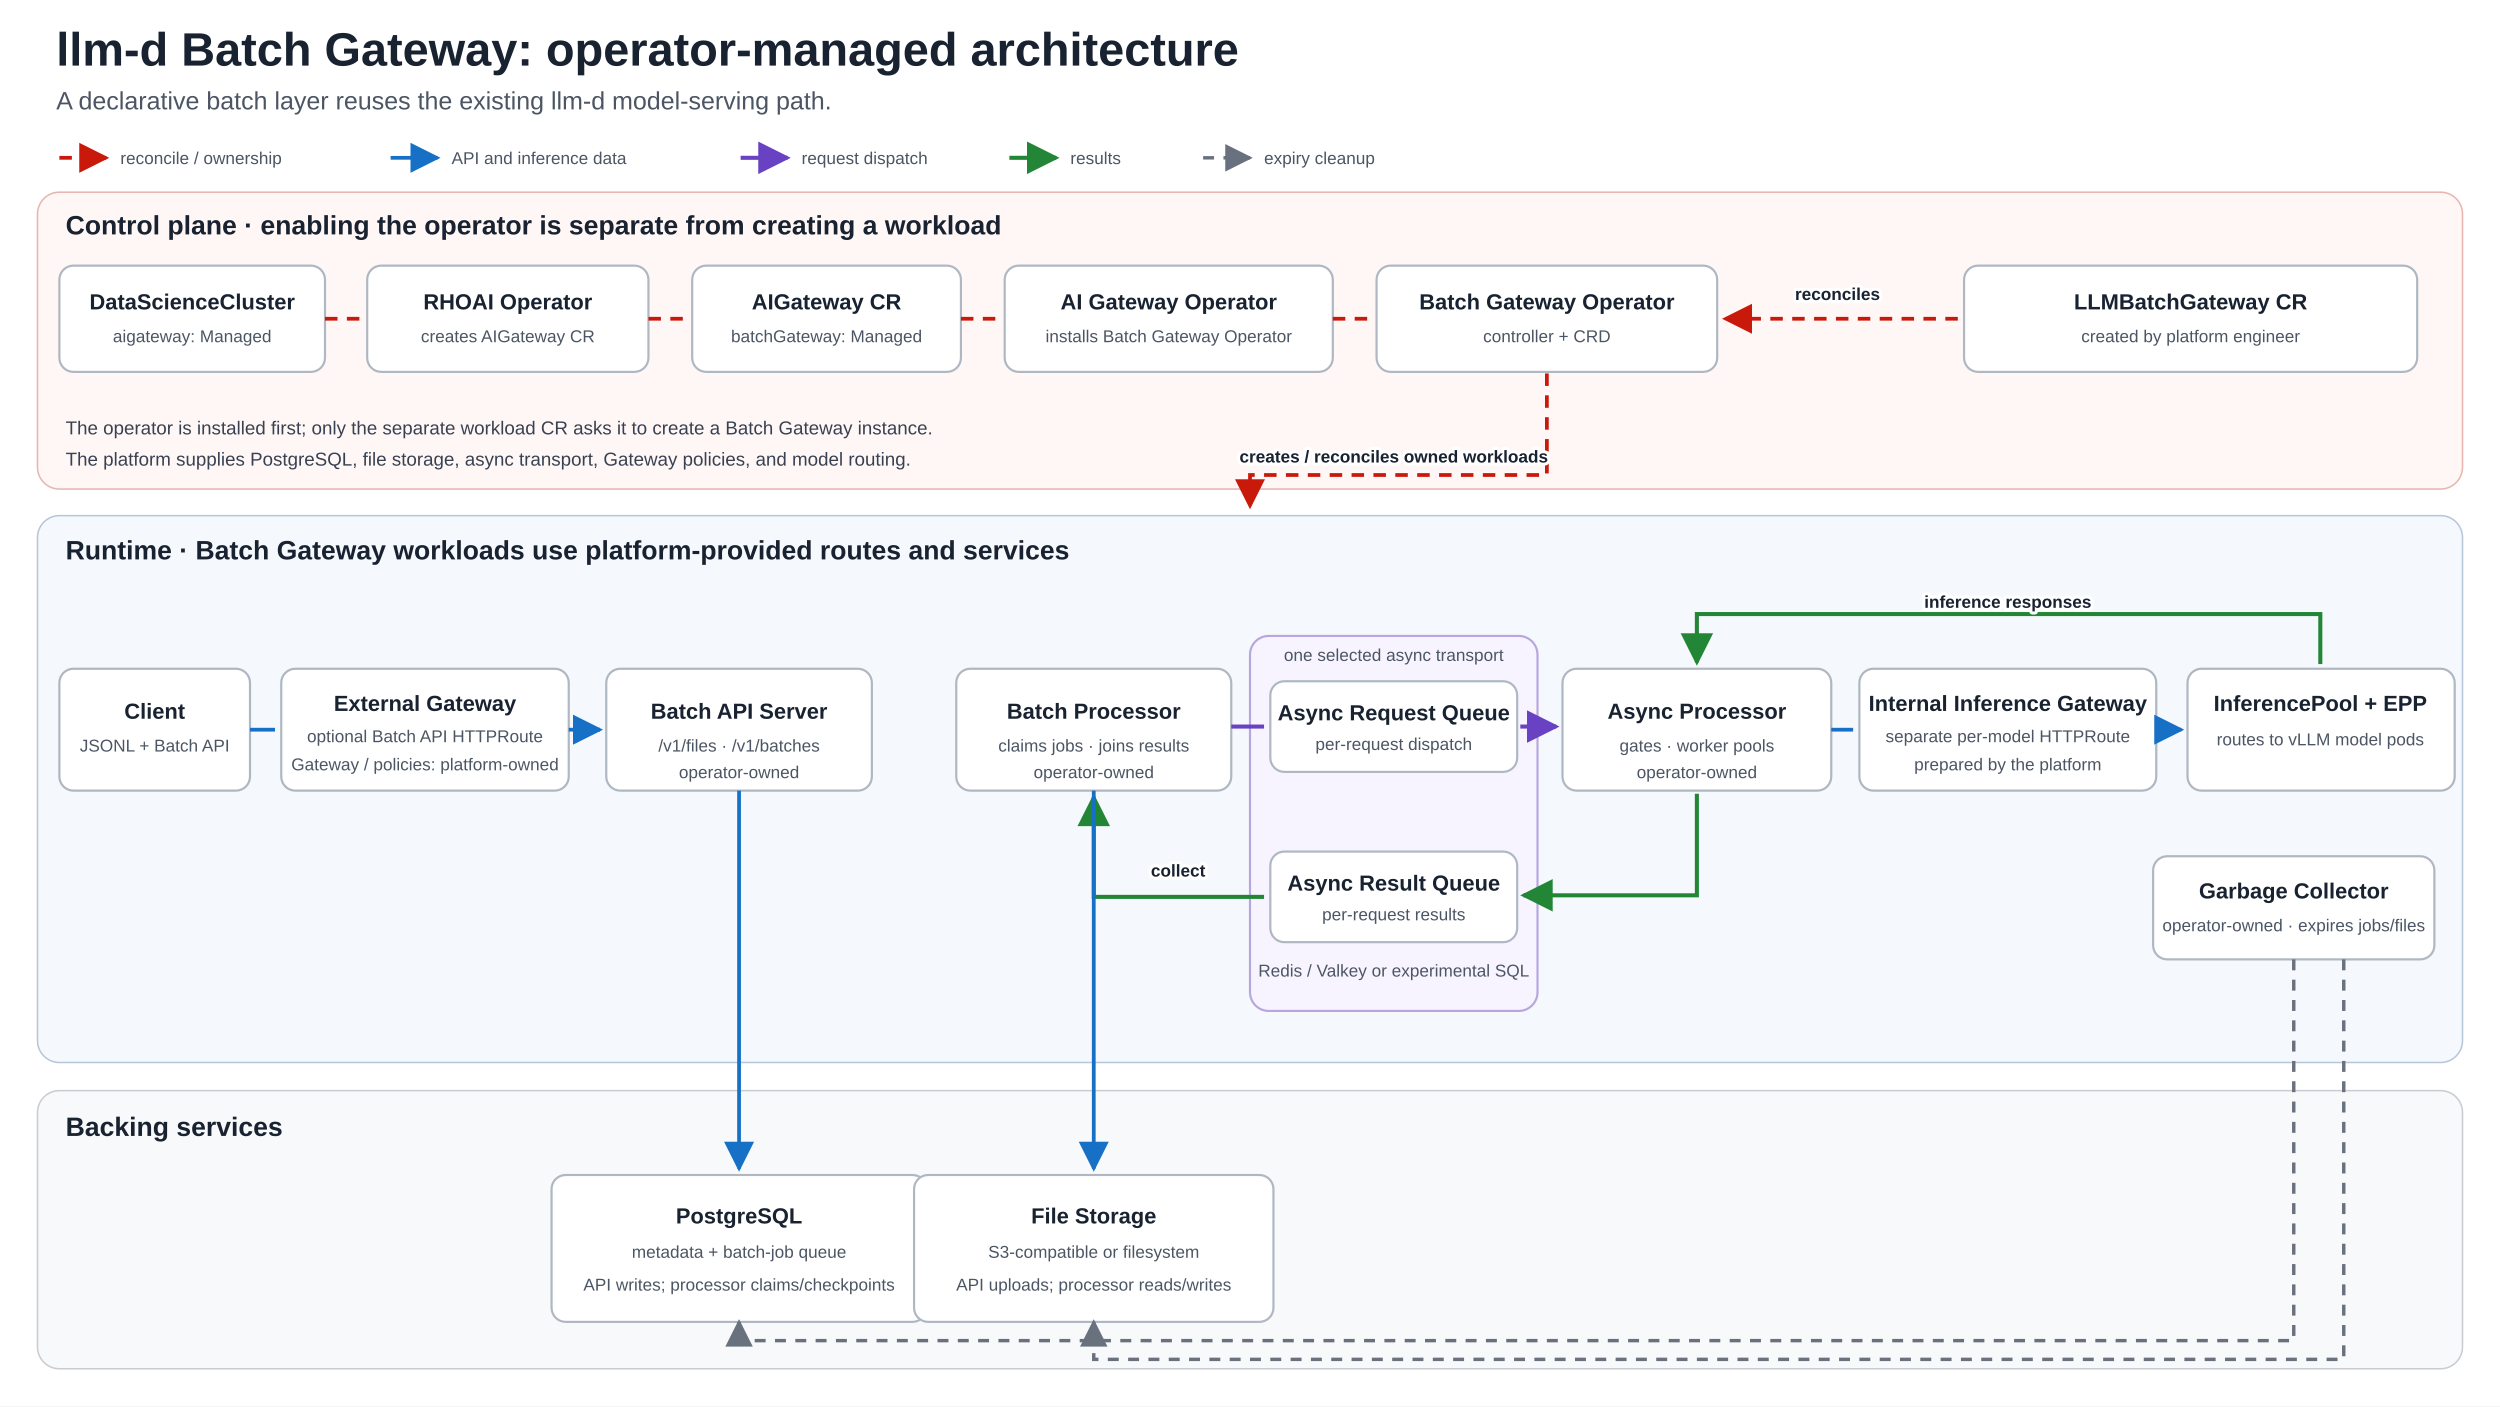
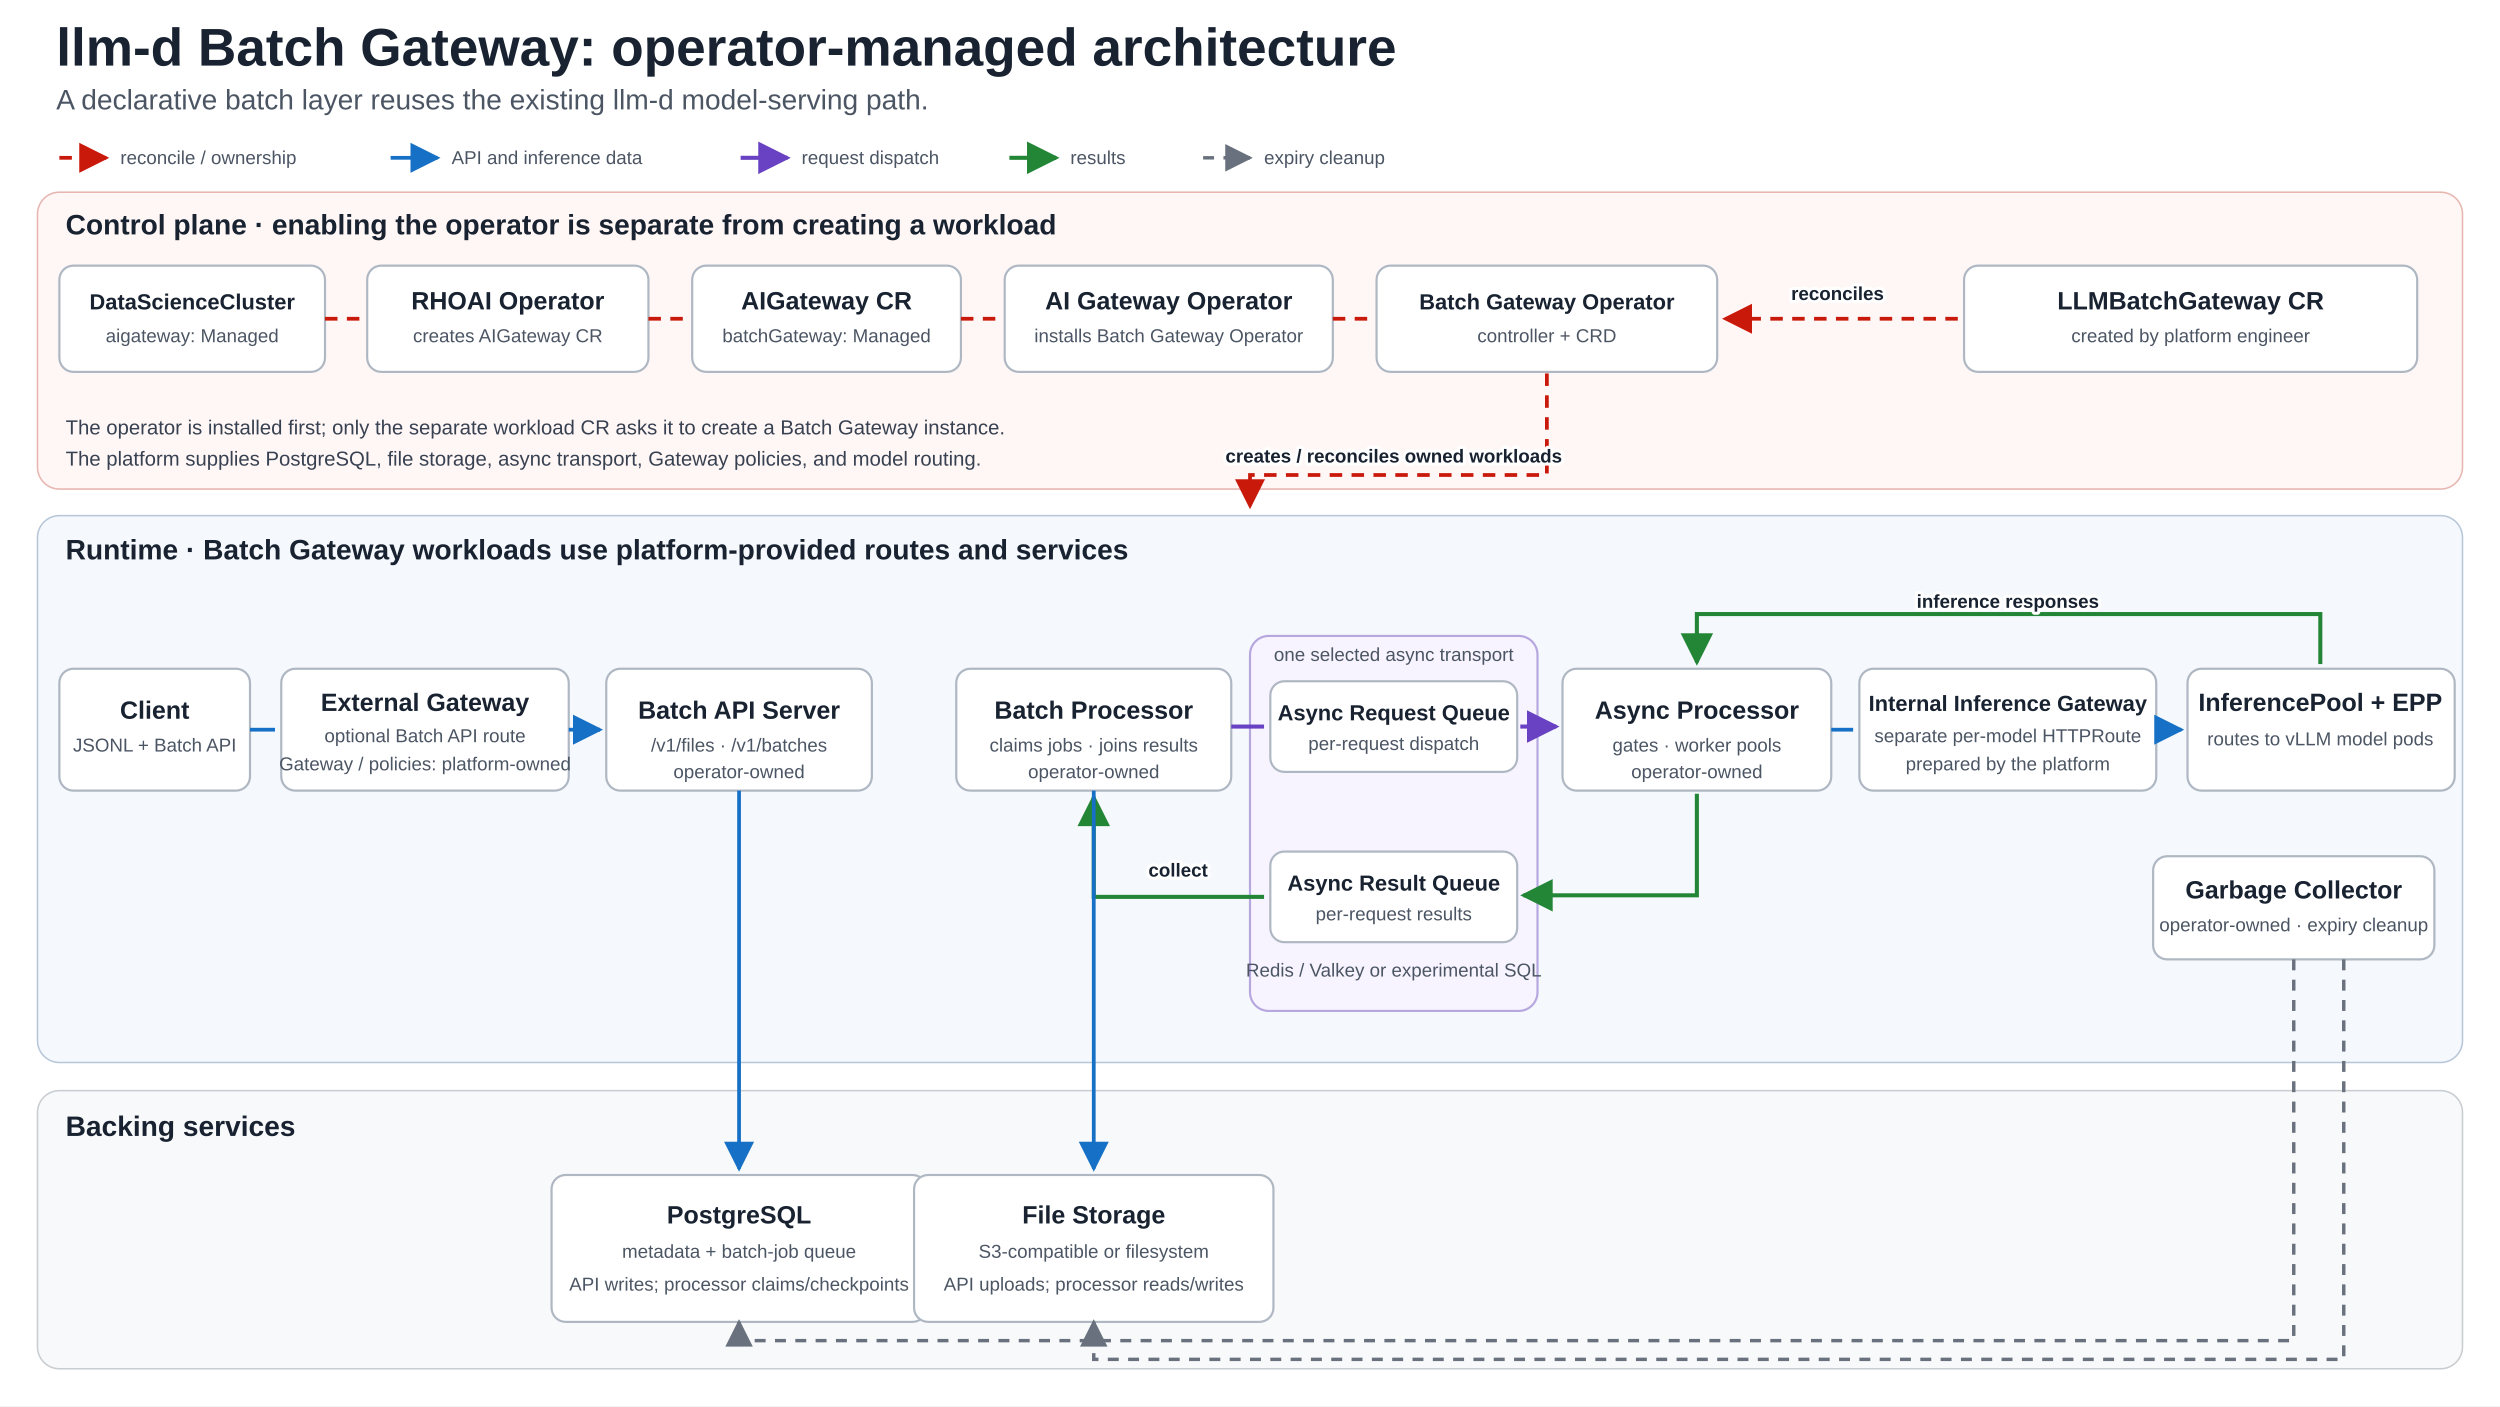
- <svg xmlns="http://www.w3.org/2000/svg" viewBox="0 0 1600 900" role="img" aria-labelledby="title desc">
+ <svg xmlns="http://www.w3.org/2000/svg" width="1600" height="900" viewBox="0 0 1600 900" role="img" aria-labelledby="title desc">
  <defs>
    <marker id="ab" viewBox="0 0 10 10" refX="9" refY="5" markerWidth="8" markerHeight="8" orient="auto">
      <path d="M0 0L10 5L0 10z" fill="#1670c5" />
    </marker>
    <marker id="ar" viewBox="0 0 10 10" refX="9" refY="5" markerWidth="8" markerHeight="8" orient="auto">
      <path d="M0 0L10 5L0 10z" fill="#c9190b" />
    </marker>
    <marker id="ap" viewBox="0 0 10 10" refX="9" refY="5" markerWidth="8" markerHeight="8" orient="auto">
      <path d="M0 0L10 5L0 10z" fill="#6842c2" />
    </marker>
    <marker id="ag" viewBox="0 0 10 10" refX="9" refY="5" markerWidth="8" markerHeight="8" orient="auto">
      <path d="M0 0L10 5L0 10z" fill="#238636" />
    </marker>
    <marker id="ax" viewBox="0 0 10 10" refX="9" refY="5" markerWidth="8" markerHeight="8" orient="auto">
      <path d="M0 0L10 5L0 10z" fill="#68717d" />
    </marker>
    <style>
-       text{font-family:Arial,Helvetica,sans-serif;fill:#182230}.title{font-size:30px;font-weight:700}.sub{font-size:16px;fill:#4b5563}.sect{font-size:17px;font-weight:700}.nt{font-size:14px;font-weight:700}.ns{font-size:11px;fill:#4b5563}.sm{font-size:12px;fill:#374151}.tiny{font-size:11px;fill:#4b5563}.lab{font-size:11px;font-weight:700;paint-order:stroke;stroke:#fff;stroke-width:4px;stroke-linejoin:round}.card{fill:#fff;stroke:#aeb7c2;stroke-width:1.4;rx:9}.red{fill:none;stroke:#c9190b;stroke-width:2.4;stroke-dasharray:8 6;marker-end:url(#ar)}.blue{fill:none;stroke:#1670c5;stroke-width:2.4;marker-end:url(#ab)}.purple{fill:none;stroke:#6842c2;stroke-width:2.6;marker-end:url(#ap)}.green{fill:none;stroke:#238636;stroke-width:2.6;marker-end:url(#ag)}.gray{fill:none;stroke:#68717d;stroke-width:2.2;stroke-dasharray:7 6;marker-end:url(#ax)}
+       text{font-family:Arial,Helvetica,sans-serif;fill:#182230}.title{font-size:34px;font-weight:700}.sub{font-size:18px;fill:#4b5563}.sect{font-size:18px;font-weight:700}.nt{font-size:16px;font-weight:700}.compact{font-size:14px}.ns{font-size:12px;fill:#4b5563}.sm{font-size:13px;fill:#374151}.tiny{font-size:12px;fill:#4b5563}.lab{font-size:12px;font-weight:700;paint-order:stroke;stroke:#fff;stroke-width:4px;stroke-linejoin:round}.card{fill:#fff;stroke:#aeb7c2;stroke-width:1.4;rx:9}.red{fill:none;stroke:#c9190b;stroke-width:2.4;stroke-dasharray:8 6;marker-end:url(#ar)}.blue{fill:none;stroke:#1670c5;stroke-width:2.4;marker-end:url(#ab)}.purple{fill:none;stroke:#6842c2;stroke-width:2.6;marker-end:url(#ap)}.green{fill:none;stroke:#238636;stroke-width:2.6;marker-end:url(#ag)}.gray{fill:none;stroke:#68717d;stroke-width:2.2;stroke-dasharray:7 6;marker-end:url(#ax)}
    </style>
  </defs>
  <rect width="1600" height="900" fill="#fff" />
  <text class="title" x="36" y="42">llm-d Batch Gateway: operator-managed architecture</text>
  <text class="sub" x="36" y="70">A declarative batch layer reuses the existing llm-d model-serving path.</text>
  <g aria-label="Flow legend">
    <path class="red" d="M38 101h30" />
    <text class="tiny" x="77" y="105">reconcile / ownership</text>
    <path class="blue" d="M250 101h30" />
    <text class="tiny" x="289" y="105">API and inference data</text>
    <path class="purple" d="M474 101h30" />
    <text class="tiny" x="513" y="105">request dispatch</text>
    <path class="green" d="M646 101h30" />
    <text class="tiny" x="685" y="105">results</text>
    <path class="gray" d="M770 101h30" />
    <text class="tiny" x="809" y="105">expiry cleanup</text>
  </g>
  <rect x="24" y="123" width="1552" height="190" rx="14" fill="#fff7f6" stroke="#e7b6b1" />
  <text class="sect" x="42" y="150">Control plane · enabling the operator is separate from creating a workload</text>
  <g text-anchor="middle">
    <rect class="card" x="38" y="170" width="170" height="68" />
-     <text class="nt" x="123" y="198">DataScienceCluster</text>
+     <text class="nt compact" x="123" y="198">DataScienceCluster</text>
    <text class="ns" x="123" y="219">aigateway: Managed</text>
    <rect class="card" x="235" y="170" width="180" height="68" />
    <text class="nt" x="325" y="198">RHOAI Operator</text>
    <text class="ns" x="325" y="219">creates AIGateway CR</text>
    <rect class="card" x="443" y="170" width="172" height="68" />
    <text class="nt" x="529" y="198">AIGateway CR</text>
    <text class="ns" x="529" y="219">batchGateway: Managed</text>
    <rect class="card" x="643" y="170" width="210" height="68" />
    <text class="nt" x="748" y="198">AI Gateway Operator</text>
    <text class="ns" x="748" y="219">installs Batch Gateway Operator</text>
    <rect class="card" x="881" y="170" width="218" height="68" />
-     <text class="nt" x="990" y="198">Batch Gateway Operator</text>
+     <text class="nt compact" x="990" y="198">Batch Gateway Operator</text>
    <text class="ns" x="990" y="219">controller + CRD</text>
    <rect class="card" x="1257" y="170" width="290" height="68" />
    <text class="nt" x="1402" y="198">LLMBatchGateway CR</text>
    <text class="ns" x="1402" y="219">created by platform engineer</text>
  </g>
  <path class="red" d="M208 204h23M415 204h24M615 204h24M853 204h24M1253 204h-149" />
  <text class="lab" x="1176" y="192" text-anchor="middle">reconciles</text>
  <text class="sm" x="42" y="278">The operator is installed first; only the separate workload CR asks it to create a Batch Gateway instance.</text>
  <text class="sm" x="42" y="298">The platform supplies PostgreSQL, file storage, async transport, Gateway policies, and model routing.</text>
  <rect x="24" y="330" width="1552" height="350" rx="14" fill="#f5f8fc" stroke="#b7c7d9" />
  <text class="sect" x="42" y="358">Runtime · Batch Gateway workloads use platform-provided routes and services</text>
  <path class="red" d="M990 239v65H800v20" />
  <text class="lab" x="892" y="296" text-anchor="middle">creates / reconciles owned workloads</text>
  <g text-anchor="middle">
    <rect class="card" x="38" y="428" width="122" height="78" />
    <text class="nt" x="99" y="460">Client</text>
    <text class="ns" x="99" y="481">JSONL + Batch API</text>
    <rect class="card" x="180" y="428" width="184" height="78" />
    <text class="nt" x="272" y="455">External Gateway</text>
-     <text class="ns" x="272" y="475">optional Batch API HTTPRoute</text>
+     <text class="ns" x="272" y="475">optional Batch API route</text>
    <text class="tiny" x="272" y="493">Gateway / policies: platform-owned</text>
    <rect class="card" x="388" y="428" width="170" height="78" />
    <text class="nt" x="473" y="460">Batch API Server</text>
    <text class="ns" x="473" y="481">/v1/files · /v1/batches</text>
    <text class="tiny" x="473" y="498">operator-owned</text>
    <rect class="card" x="612" y="428" width="176" height="78" />
    <text class="nt" x="700" y="460">Batch Processor</text>
    <text class="ns" x="700" y="481">claims jobs · joins results</text>
    <text class="tiny" x="700" y="498">operator-owned</text>
    <rect class="card" x="1000" y="428" width="172" height="78" />
    <text class="nt" x="1086" y="460">Async Processor</text>
    <text class="ns" x="1086" y="481">gates · worker pools</text>
    <text class="tiny" x="1086" y="498">operator-owned</text>
    <rect class="card" x="1190" y="428" width="190" height="78" />
-     <text class="nt" x="1285" y="455">Internal Inference Gateway</text>
+     <text class="nt compact" x="1285" y="455">Internal Inference Gateway</text>
    <text class="ns" x="1285" y="475">separate per-model HTTPRoute</text>
    <text class="tiny" x="1285" y="493">prepared by the platform</text>
    <rect class="card" x="1400" y="428" width="171" height="78" />
    <text class="nt" x="1485" y="455">InferencePool + EPP</text>
    <text class="ns" x="1485" y="477">routes to vLLM model pods</text>
  </g>
  <rect x="800" y="407" width="184" height="240" rx="12" fill="#f7f4ff" stroke="#b7a7df" stroke-width="1.4" />
  <text class="tiny" x="892" y="423" text-anchor="middle">one selected async transport</text>
  <rect class="card" x="813" y="436" width="158" height="58" />
-   <text class="nt" x="892" y="461" text-anchor="middle">Async Request Queue</text>
+   <text class="nt compact" x="892" y="461" text-anchor="middle">Async Request Queue</text>
  <text class="ns" x="892" y="480" text-anchor="middle">per-request dispatch</text>
  <rect class="card" x="813" y="545" width="158" height="58" />
-   <text class="nt" x="892" y="570" text-anchor="middle">Async Result Queue</text>
+   <text class="nt compact" x="892" y="570" text-anchor="middle">Async Result Queue</text>
  <text class="ns" x="892" y="589" text-anchor="middle">per-request results</text>
  <path class="blue" d="M160 467h16M364 467h20" />
  <path class="purple" d="M788 465h21M973 465h23" />
  <path class="blue" d="M1172 467h14M1380 467h16" />
  <path class="green" d="M1485 425V393H1086V424" />
  <path class="green" d="M1086 508v65H975" />
  <path class="green" d="M809 574H700V510" />
  <text class="lab" x="1285" y="389" text-anchor="middle">inference responses</text>
  <text class="lab" x="754" y="561" text-anchor="middle">collect</text>
  <text class="tiny" x="892" y="625" text-anchor="middle">Redis / Valkey or experimental SQL</text>
  <rect class="card" x="1378" y="548" width="180" height="66" />
  <text class="nt" x="1468" y="575" text-anchor="middle">Garbage Collector</text>
-   <text class="ns" x="1468" y="596" text-anchor="middle">operator-owned · expires jobs/files</text>
+   <text class="ns" x="1468" y="596" text-anchor="middle">operator-owned · expiry cleanup</text>
  <rect x="24" y="698" width="1552" height="178" rx="14" fill="#f8f9fa" stroke="#c8cdd2" />
  <text class="sect" x="42" y="727">Backing services</text>
  <g text-anchor="middle">
    <rect class="card" x="353" y="752" width="240" height="94" />
    <text class="nt" x="473" y="783">PostgreSQL</text>
    <text class="ns" x="473" y="805">metadata + batch-job queue</text>
    <text class="tiny" x="473" y="826">API writes; processor claims/checkpoints</text>
    <rect class="card" x="585" y="752" width="230" height="94" />
    <text class="nt" x="700" y="783">File Storage</text>
    <text class="ns" x="700" y="805">S3-compatible or filesystem</text>
    <text class="tiny" x="700" y="826">API uploads; processor reads/writes</text>
  </g>
  <path class="blue" d="M473 506V748" />
  <path class="blue" d="M700 506V748" />
  <path class="gray" d="M1468 614V858H473V846" />
  <path class="gray" d="M1500 614V870H700V846" />
</svg>
